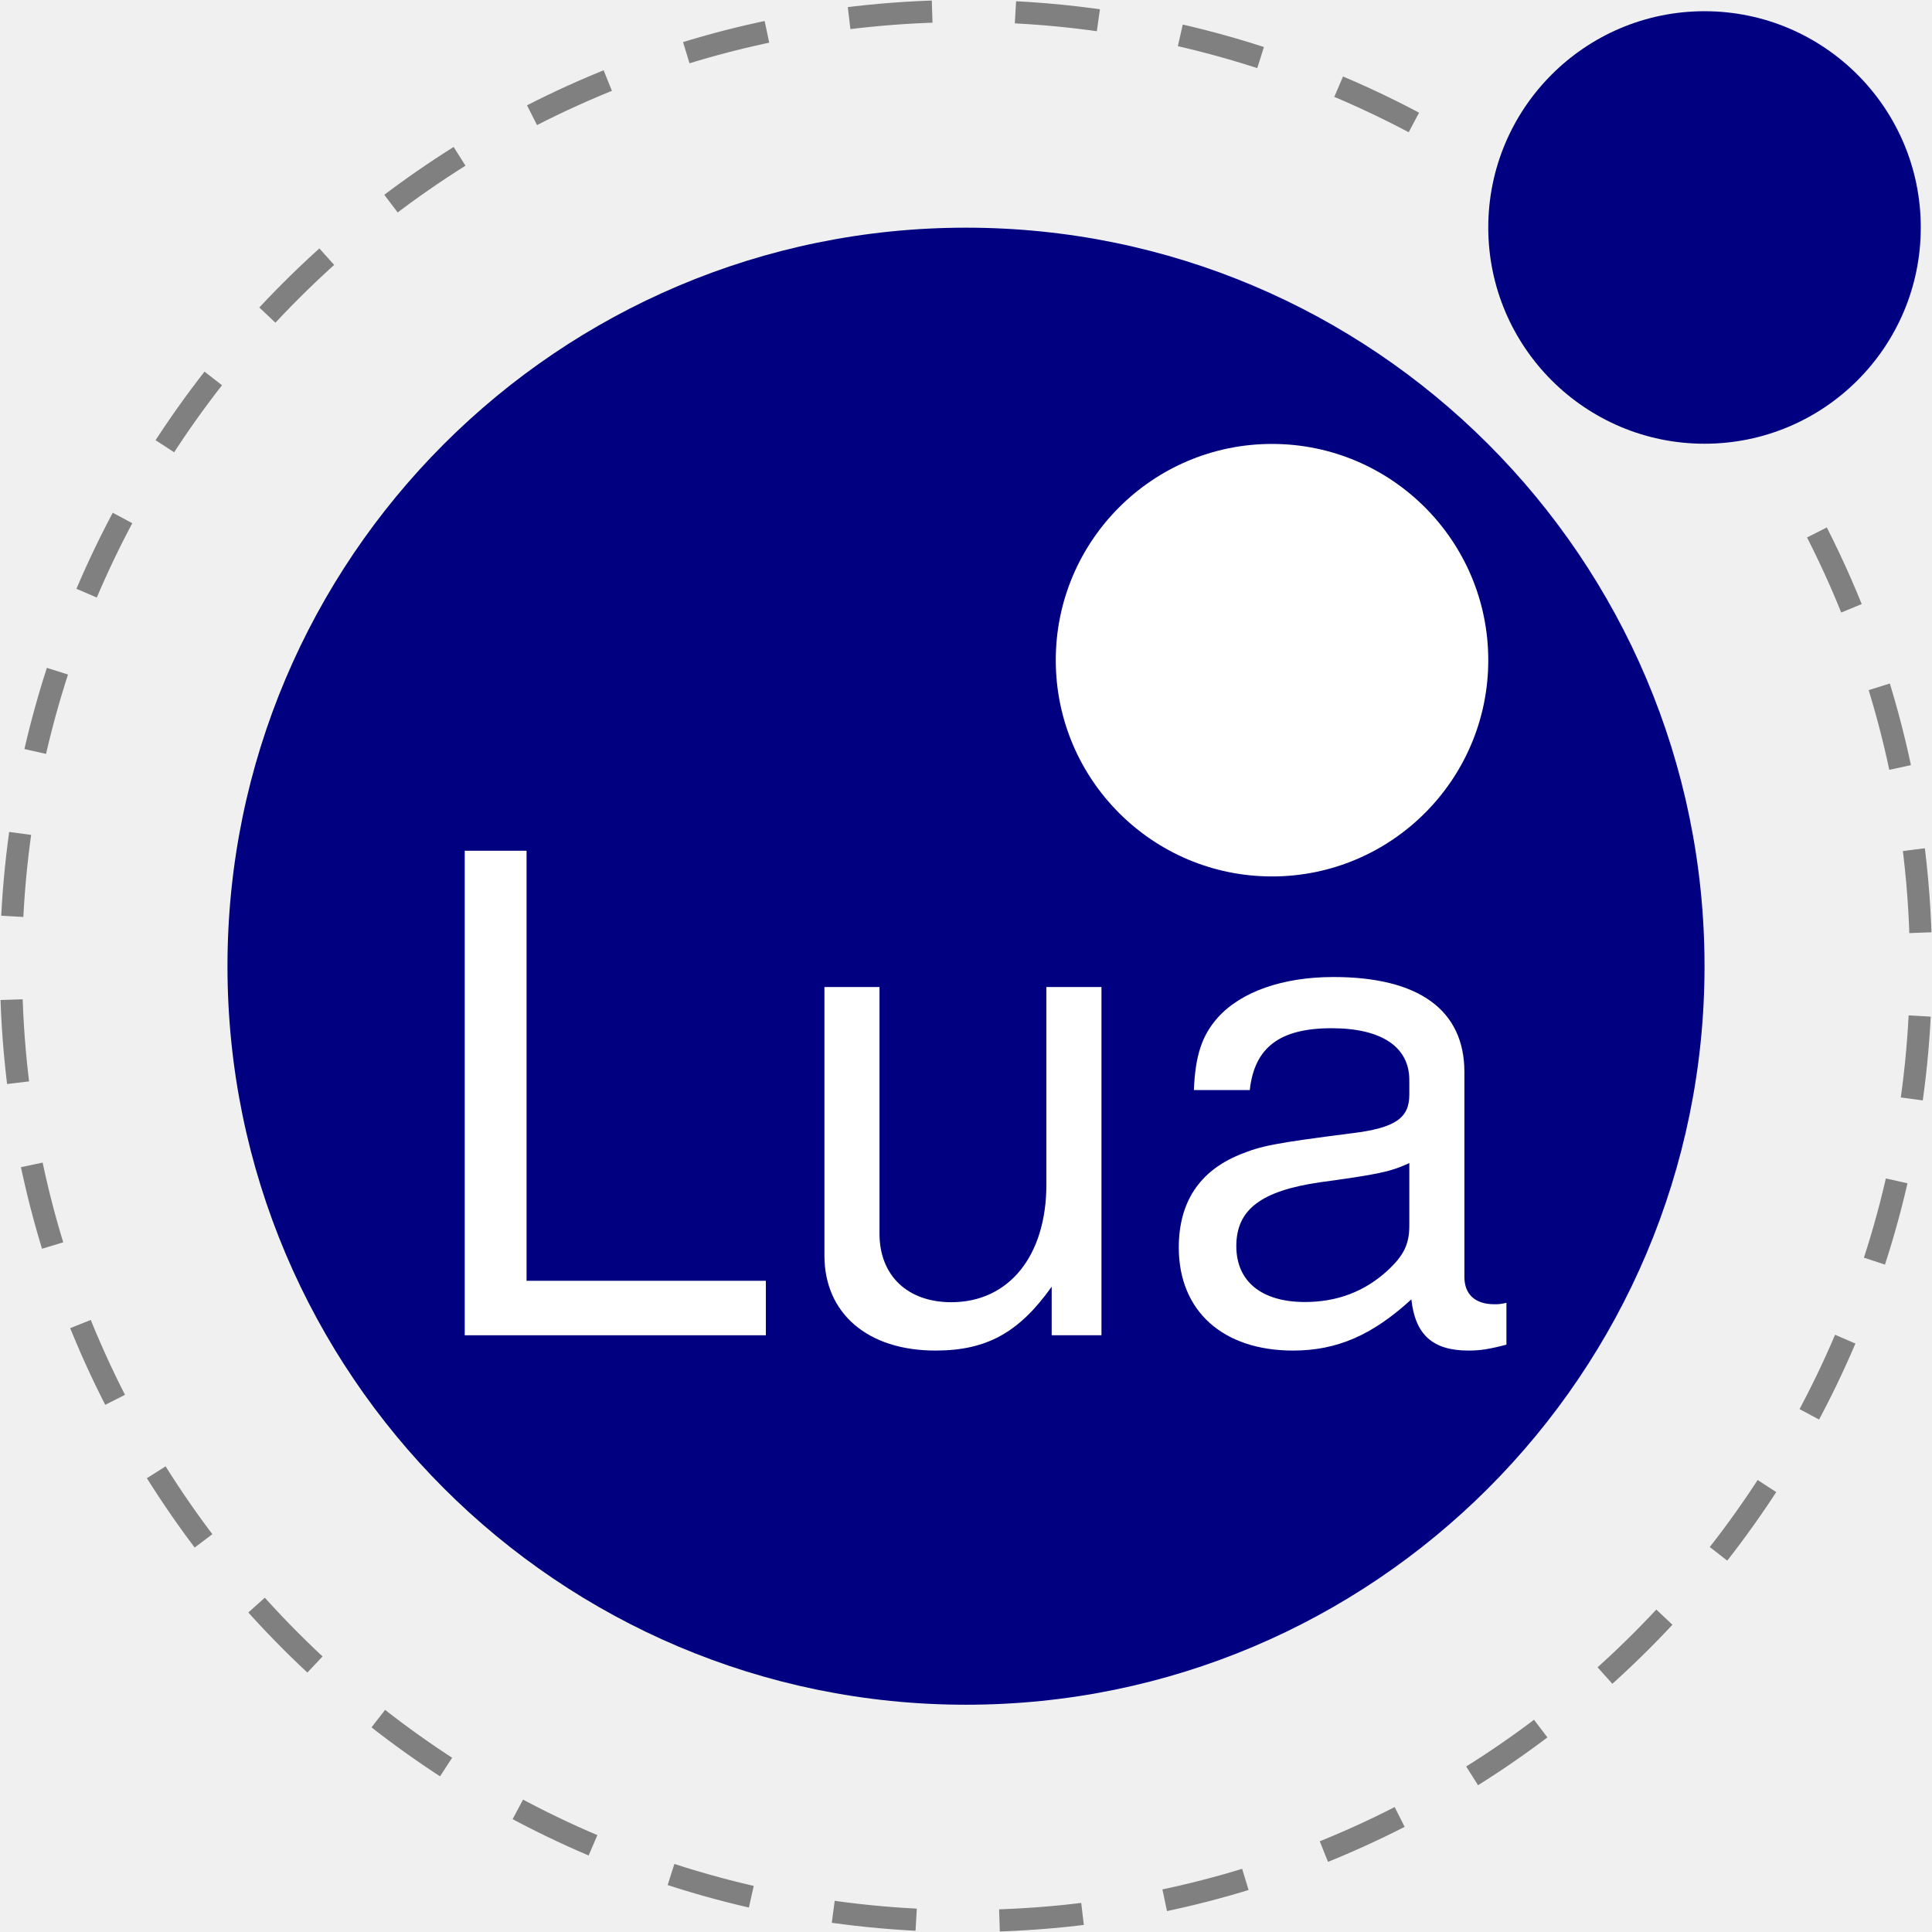
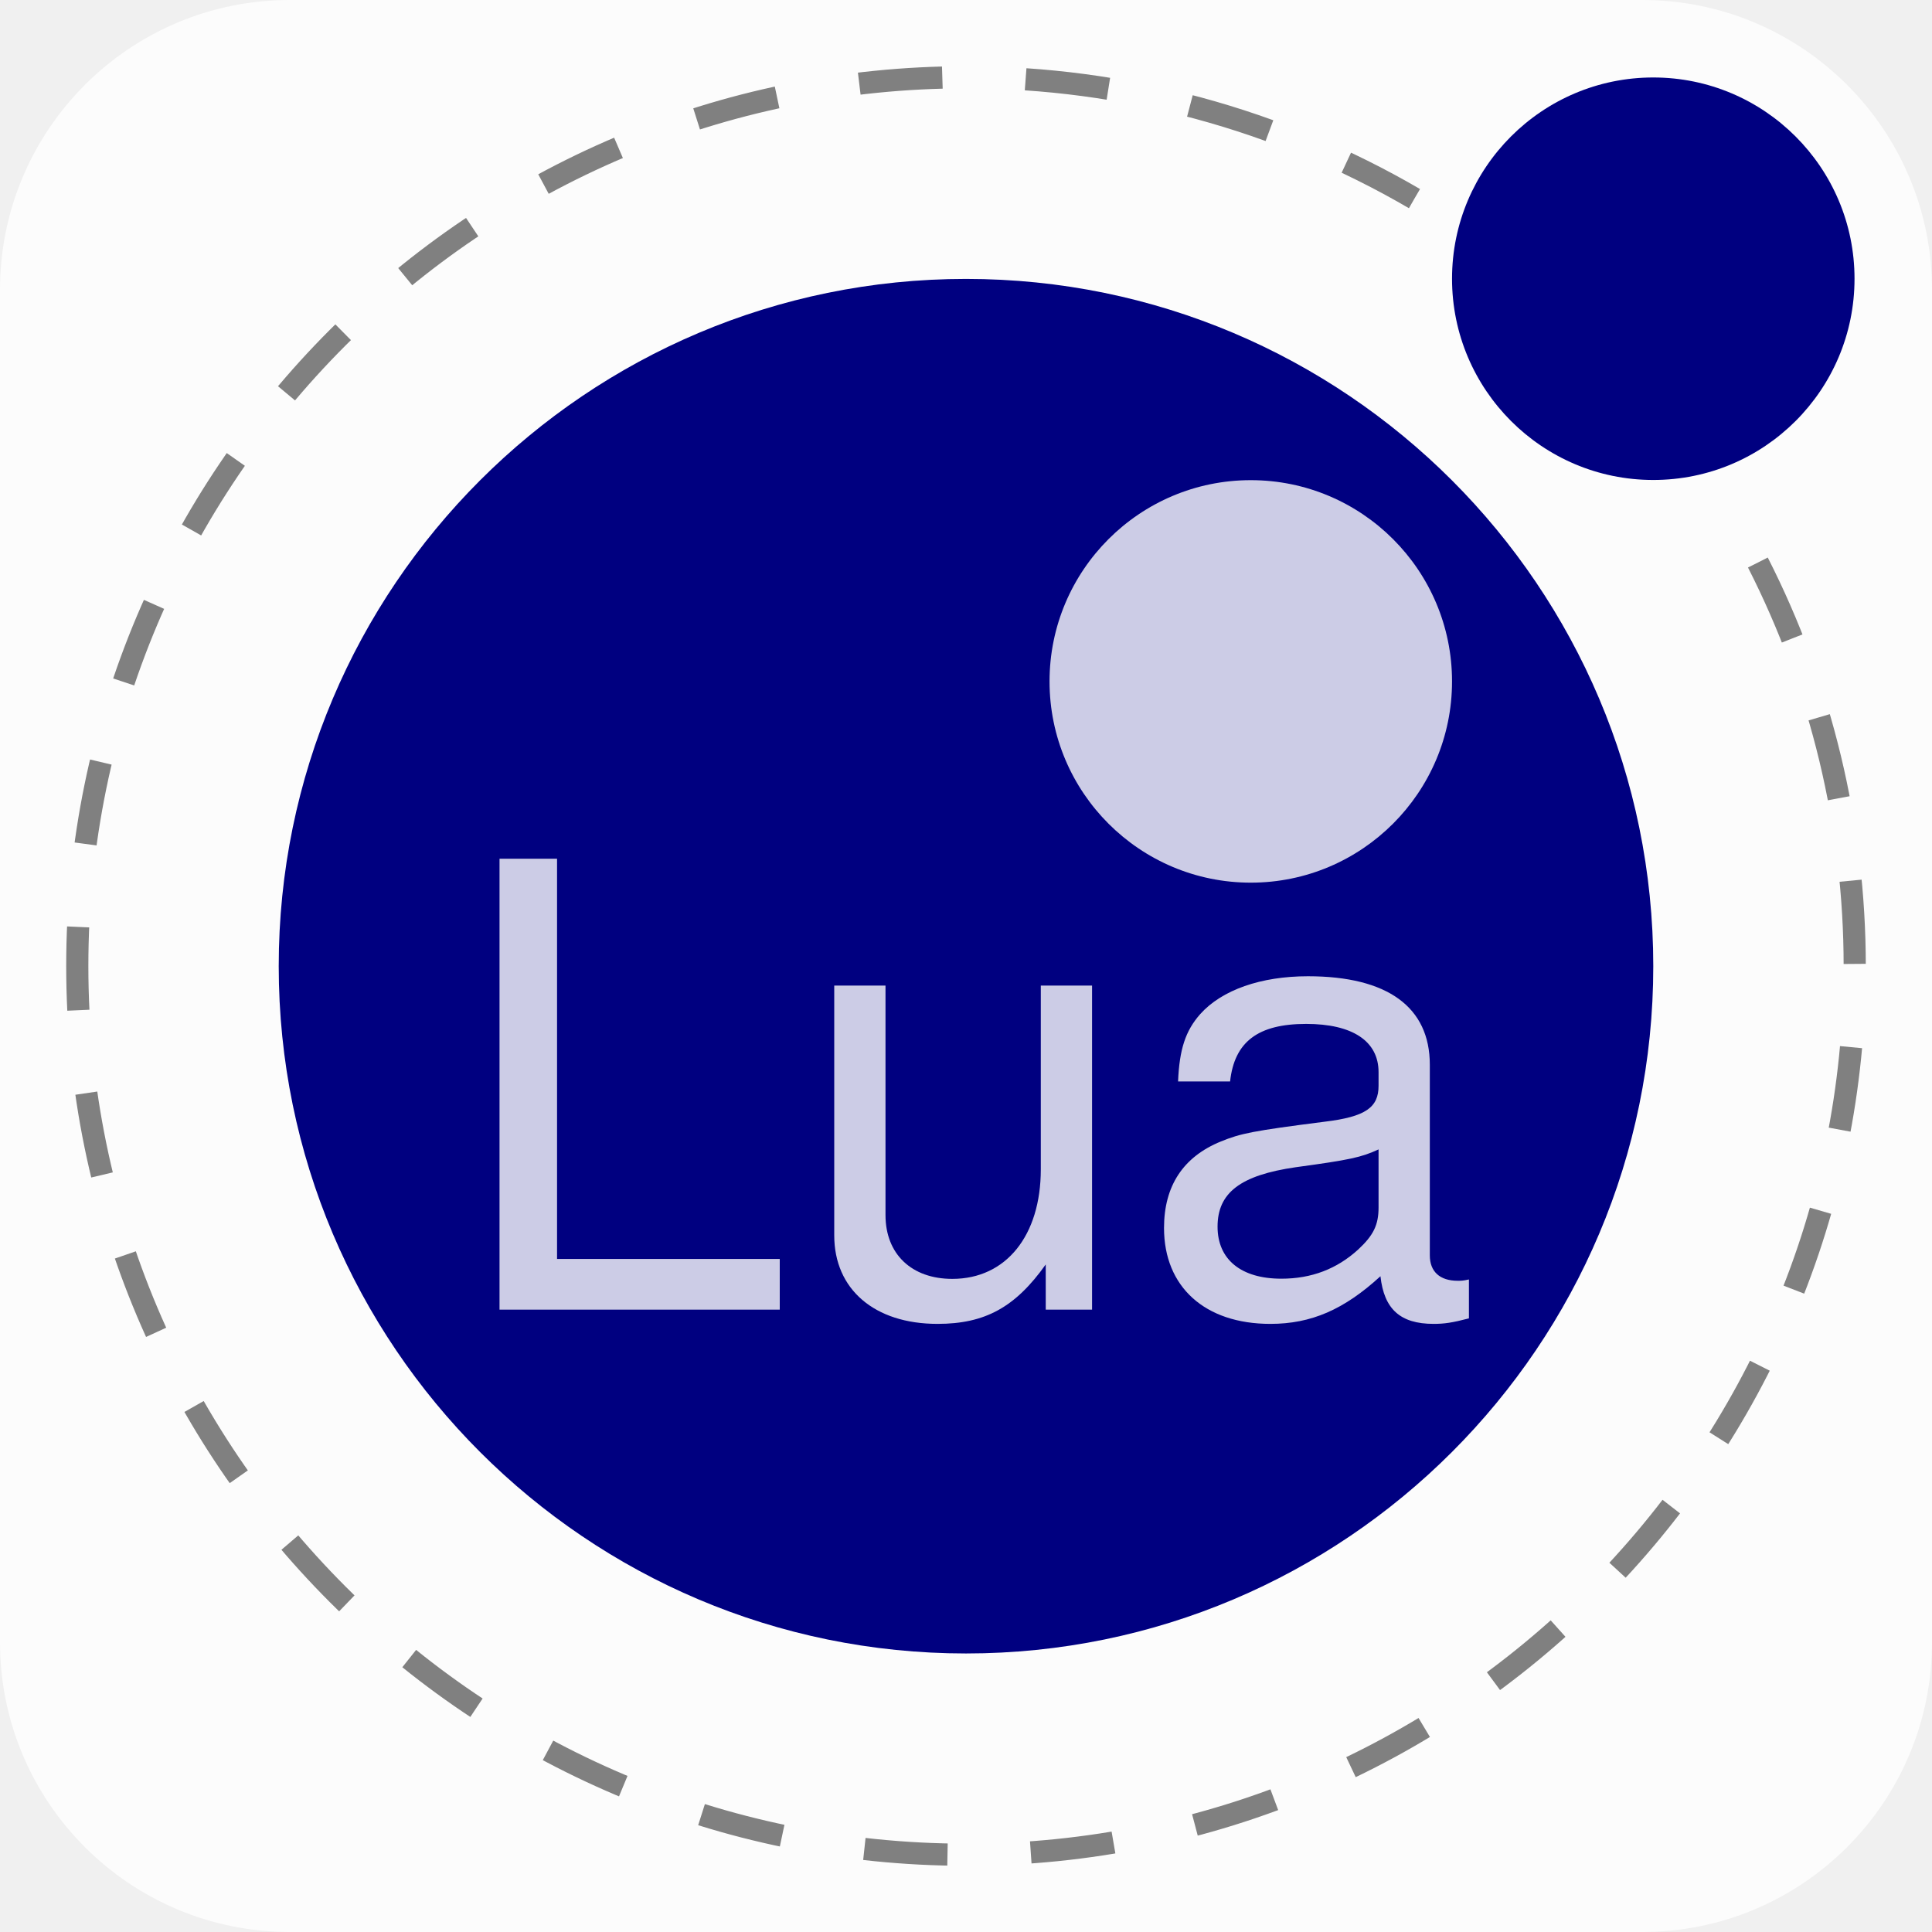
- <svg xmlns="http://www.w3.org/2000/svg" id="Ebene_1" x="0px" y="0px" width="947px" height="947px" viewBox="0 0 947 947" enable-background="new 0 0 947 947">
-   <g>
-     <path fill="#000080" d="M835.5,473.6c0-199.8-162.2-362-362-362s-362,162.2-362,362c0,199.8,162.2,362,362,362   S835.5,673.4,835.5,473.6" />
-     <path fill="#FFFFFF" d="M729.5,323.6c0-58.5-47.5-106-106-106s-106,47.5-106,106c0,58.5,47.5,106,106,106S729.5,382.1,729.5,323.6" />
-     <path fill="#000080" d="M941.5,111.5c0-58.5-47.5-106-106-106s-106,47.5-106,106c0,58.5,47.5,106,106,106S941.5,170.1,941.5,111.5" />
-     <g>
-       <path fill="#FFFFFF" d="M258.1,627.8h117.3v26.7H227.8V417h30.3V627.8z" />
-       <path fill="#FFFFFF" d="M515.5,654.5v-23.8c-16,22.5-31.9,31.3-57,31.3c-33.2,0-54.4-18.2-54.4-46.6V483.8h27v120.9    c0,20.5,13.7,33.6,35.2,33.6c28.3,0,46.6-22.8,46.6-57.7v-96.8h27v170.7H515.5z" />
-       <path fill="#FFFFFF" d="M738.4,659.1c-8.8,2.3-13,2.9-18.6,2.9c-17.6,0-26.1-7.8-28-25.1c-19.2,17.6-36.5,25.1-58,25.1    c-34.5,0-56-19.5-56-50.5c0-22.2,10.1-37.5,30-45.6c10.4-4.2,16.3-5.5,54.7-10.4c21.5-2.6,28.3-7.5,28.3-18.9v-7.2    c0-16.3-13.7-25.4-38.1-25.4c-25.4,0-37.8,9.4-40.1,30.3h-27.4c0.7-16.9,3.9-26.7,11.7-35.5c11.4-12.7,31.9-19.9,56.7-19.9    c42,0,64.2,16.3,64.2,46.6v100.4c0,8.5,5.2,13.4,14.7,13.4c1.6,0,2.9,0,5.9-0.7V659.1z M690.8,570.1c-9.1,4.2-15,5.5-43.7,9.4    c-29,4.2-41.1,13.4-41.1,31.3c0,17.3,12.4,27.4,33.6,27.4c16,0,29.3-5.2,40.4-15.3c8.1-7.5,10.8-13,10.8-22.2V570.1z" />
-     </g>
-     <path fill="none" stroke="#808080" stroke-width="10.861" stroke-miterlimit="10" stroke-dasharray="40.847" d="M890.6,261   c33.5,65.8,51,138.6,51,212.5c0,258.4-209.7,468.1-468.1,468.1S5.4,731.9,5.4,473.5C5.4,215.1,215.1,5.4,473.5,5.4   c83.1,0,164.6,22.1,236.2,63.9" />
-   </g>
+ <svg xmlns="http://www.w3.org/2000/svg" viewBox="0 0 947 947" width="947" height="947">
+   <rect width="100%" height="100%" rx="15%" fill="#ffffff" fill-opacity=".8" />
+   <path d="m810.38,473.593c0,-185.935 -150.945,-336.88 -336.88,-336.88s-336.88,150.945 -336.88,336.88c0,185.935 150.945,336.88 336.88,336.88s336.88,-150.945 336.88,-336.88" fill="#000080" />
+   <path d="m711.736,334.002c0,-54.441 -44.204,-98.644 -98.644,-98.644s-98.644,44.204 -98.644,98.644c0,54.441 44.204,98.644 98.644,98.644s98.644,-44.204 98.644,-98.644" fill="#FFFFFF" fill-opacity=".8" />
+   <path d="m909.024,136.62c0,-54.441 -44.204,-98.644 -98.644,-98.644s-98.644,44.204 -98.644,98.644c0,54.441 44.204,98.644 98.644,98.644s98.644,-44.111 98.644,-98.644" fill="#000080" />
+   <path d="m273.047,617.093l109.16,0l0,24.847l-137.358,0l0,-221.019l28.197,0l0,196.172z" fill="#FFFFFF" fill-opacity=".8" />
+   <path d="m512.586,641.94l0,-22.148c-14.89,20.939 -29.686,29.128 -53.045,29.128c-30.896,0 -50.625,-16.937 -50.625,-43.366l0,-122.468l25.126,0l0,112.51c0,19.077 12.749,31.268 32.757,31.268c26.336,0 43.366,-21.218 43.366,-53.696l0,-90.083l25.126,0l0,158.855l-22.707,0z" fill="#FFFFFF" fill-opacity=".8" />
+   <path d="m720.018,646.221c-8.189,2.14 -12.098,2.699 -17.309,2.699c-16.379,0 -24.289,-7.259 -26.057,-23.358c-17.868,16.379 -33.967,23.358 -53.975,23.358c-32.106,0 -52.114,-18.147 -52.114,-46.996c0,-20.66 9.399,-34.898 27.918,-42.436c9.678,-3.909 15.169,-5.118 50.904,-9.678c20.008,-2.42 26.336,-6.98 26.336,-17.588l0,-6.7c0,-15.169 -12.749,-23.637 -35.456,-23.637c-23.637,0 -35.177,8.748 -37.317,28.197l-25.499,0c0.651,-15.727 3.629,-24.847 10.888,-33.037c10.609,-11.819 29.686,-18.519 52.765,-18.519c39.086,0 59.745,15.169 59.745,43.366l0,93.433c0,7.91 4.839,12.47 13.68,12.47c1.489,0 2.699,0 5.491,-0.651l0,19.077zm-44.297,-82.824c-8.469,3.909 -13.959,5.118 -40.668,8.748c-26.988,3.909 -38.248,12.47 -38.248,29.128c0,16.1 11.54,25.499 31.268,25.499c14.89,0 27.267,-4.839 37.597,-14.238c7.538,-6.98 10.051,-12.098 10.051,-20.66l0,-28.477z" fill="#FFFFFF" fill-opacity=".8" />
+   <path d="m861.657,275.746c31.175,61.234 47.461,128.982 47.461,197.754c0,240.469 -195.148,435.618 -435.618,435.618s-435.618,-195.148 -435.618,-435.618c0,-240.469 195.148,-435.618 435.618,-435.618c77.334,0 153.178,20.566 219.81,59.466" fill="none" stroke="#808080" stroke-dasharray="40.847" stroke-miterlimit="10" stroke-width="10.861" />
</svg>
